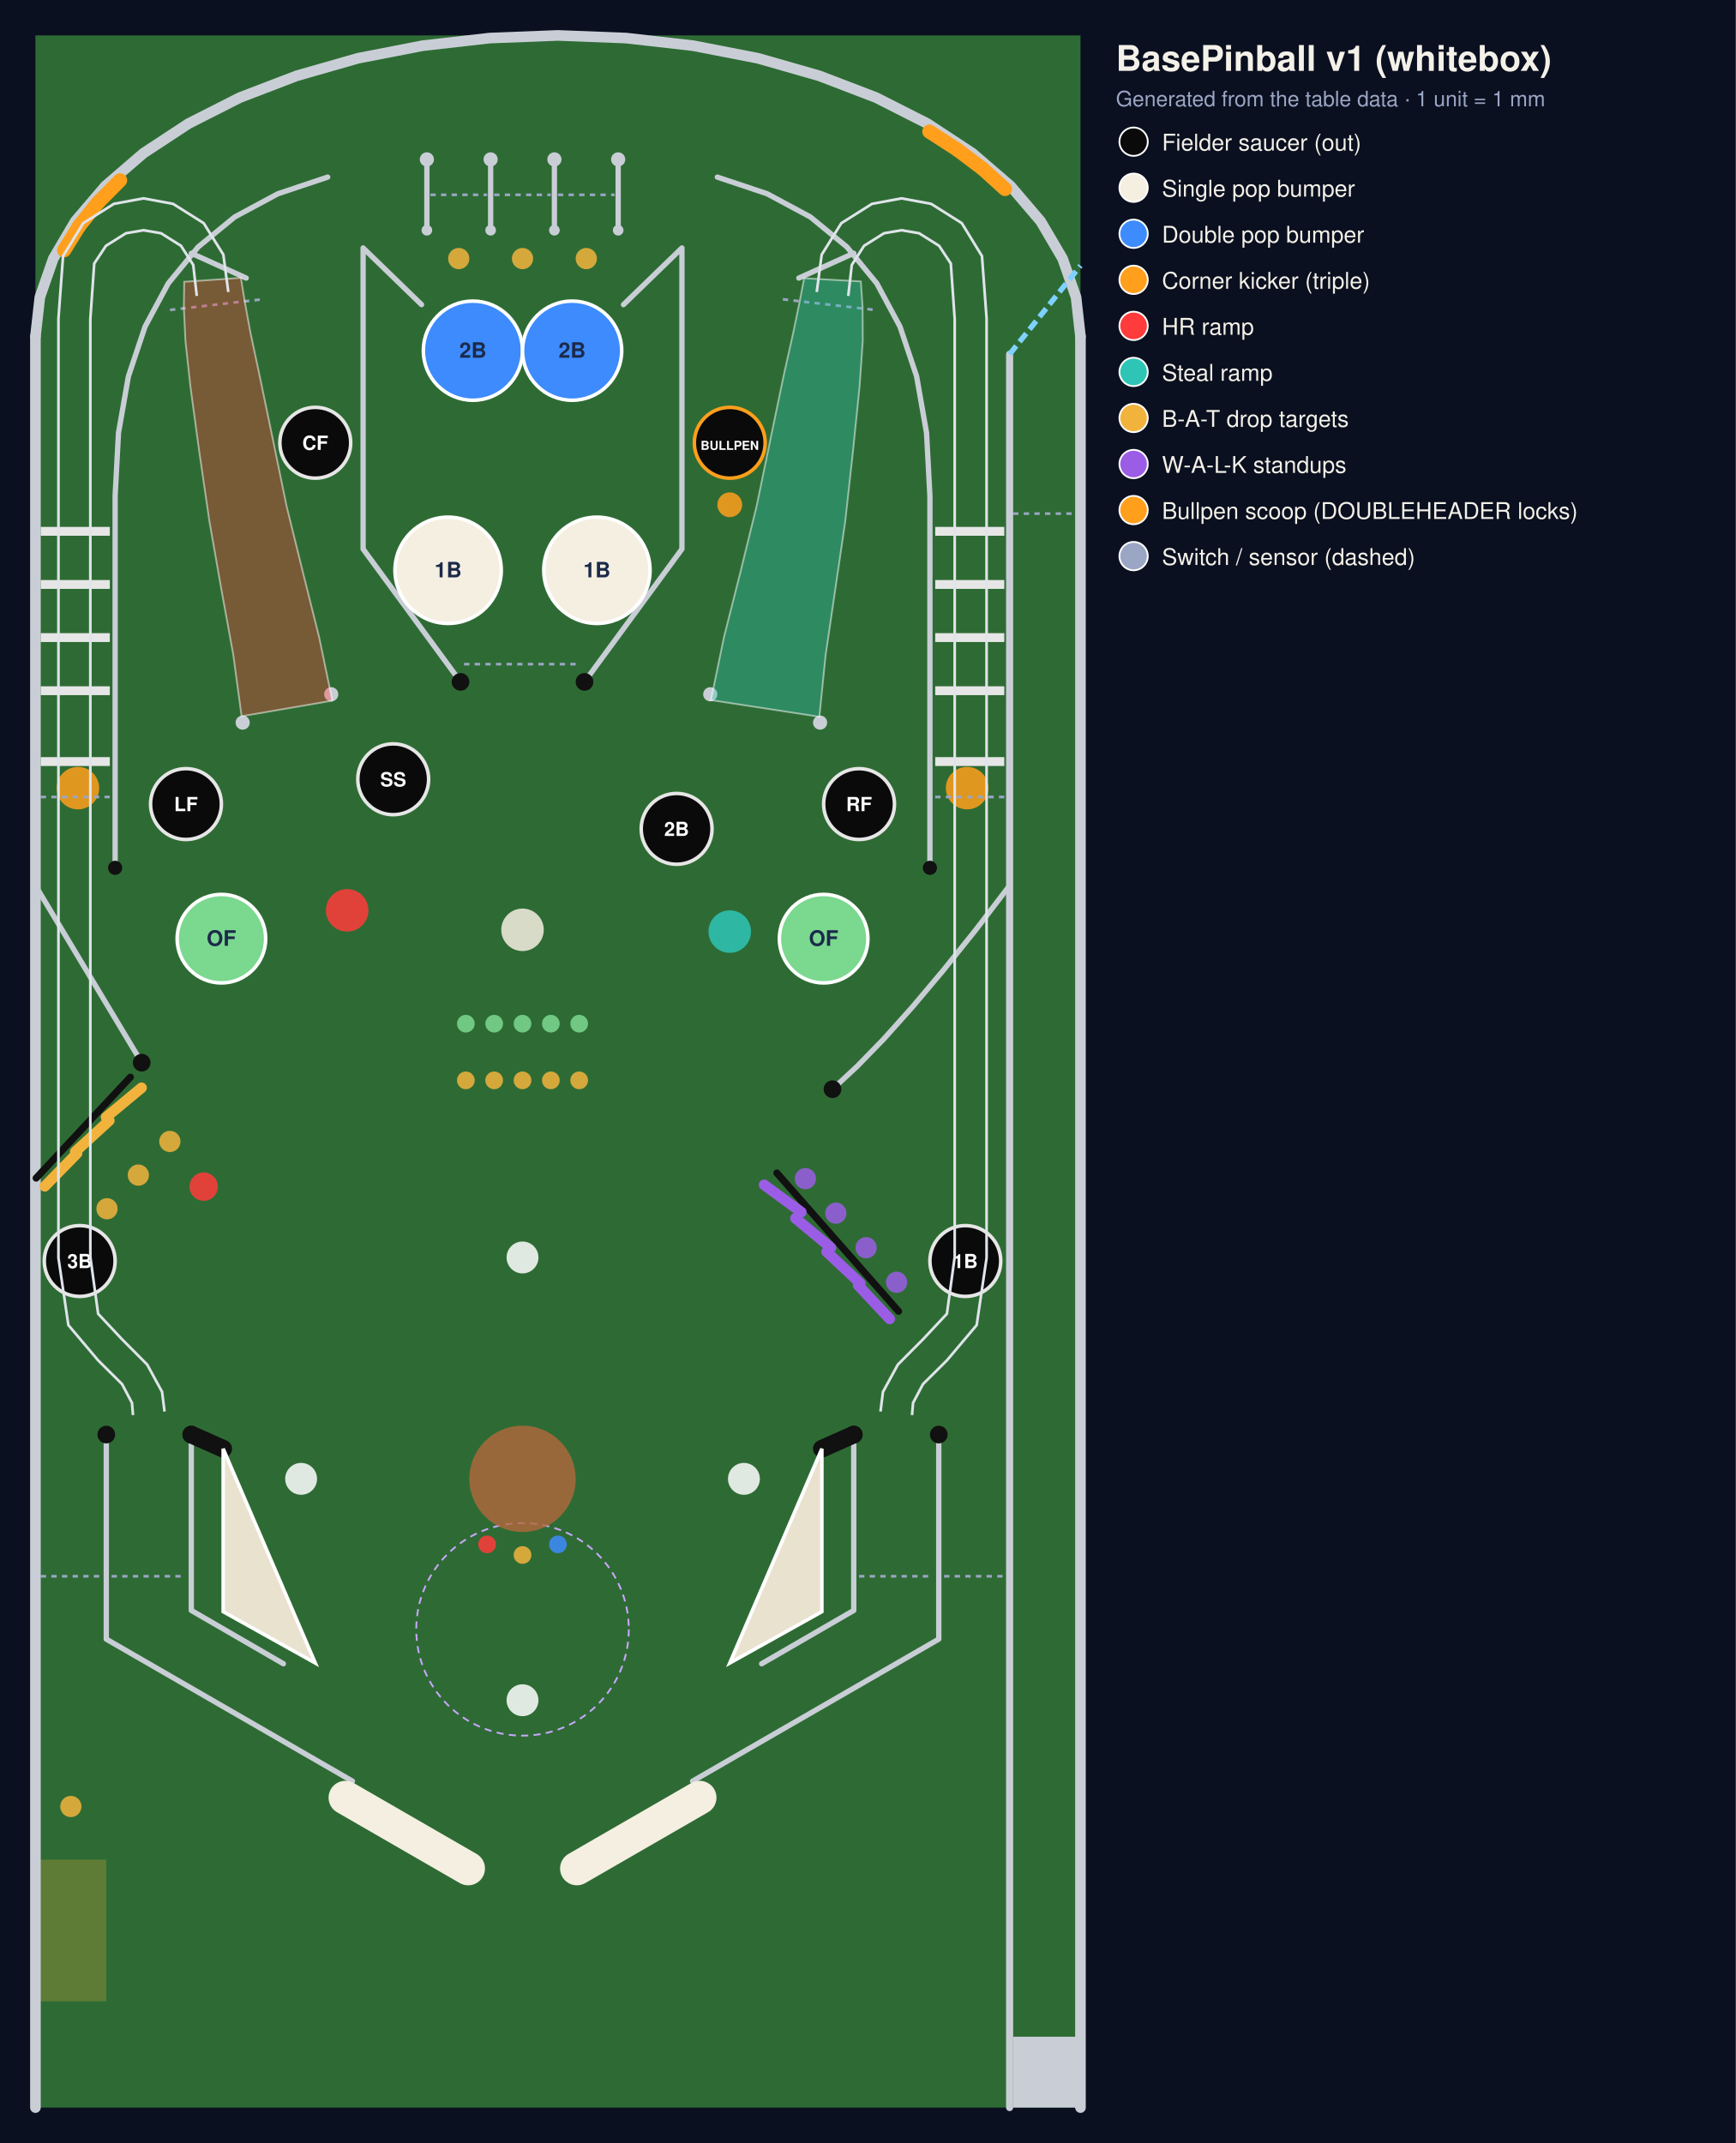
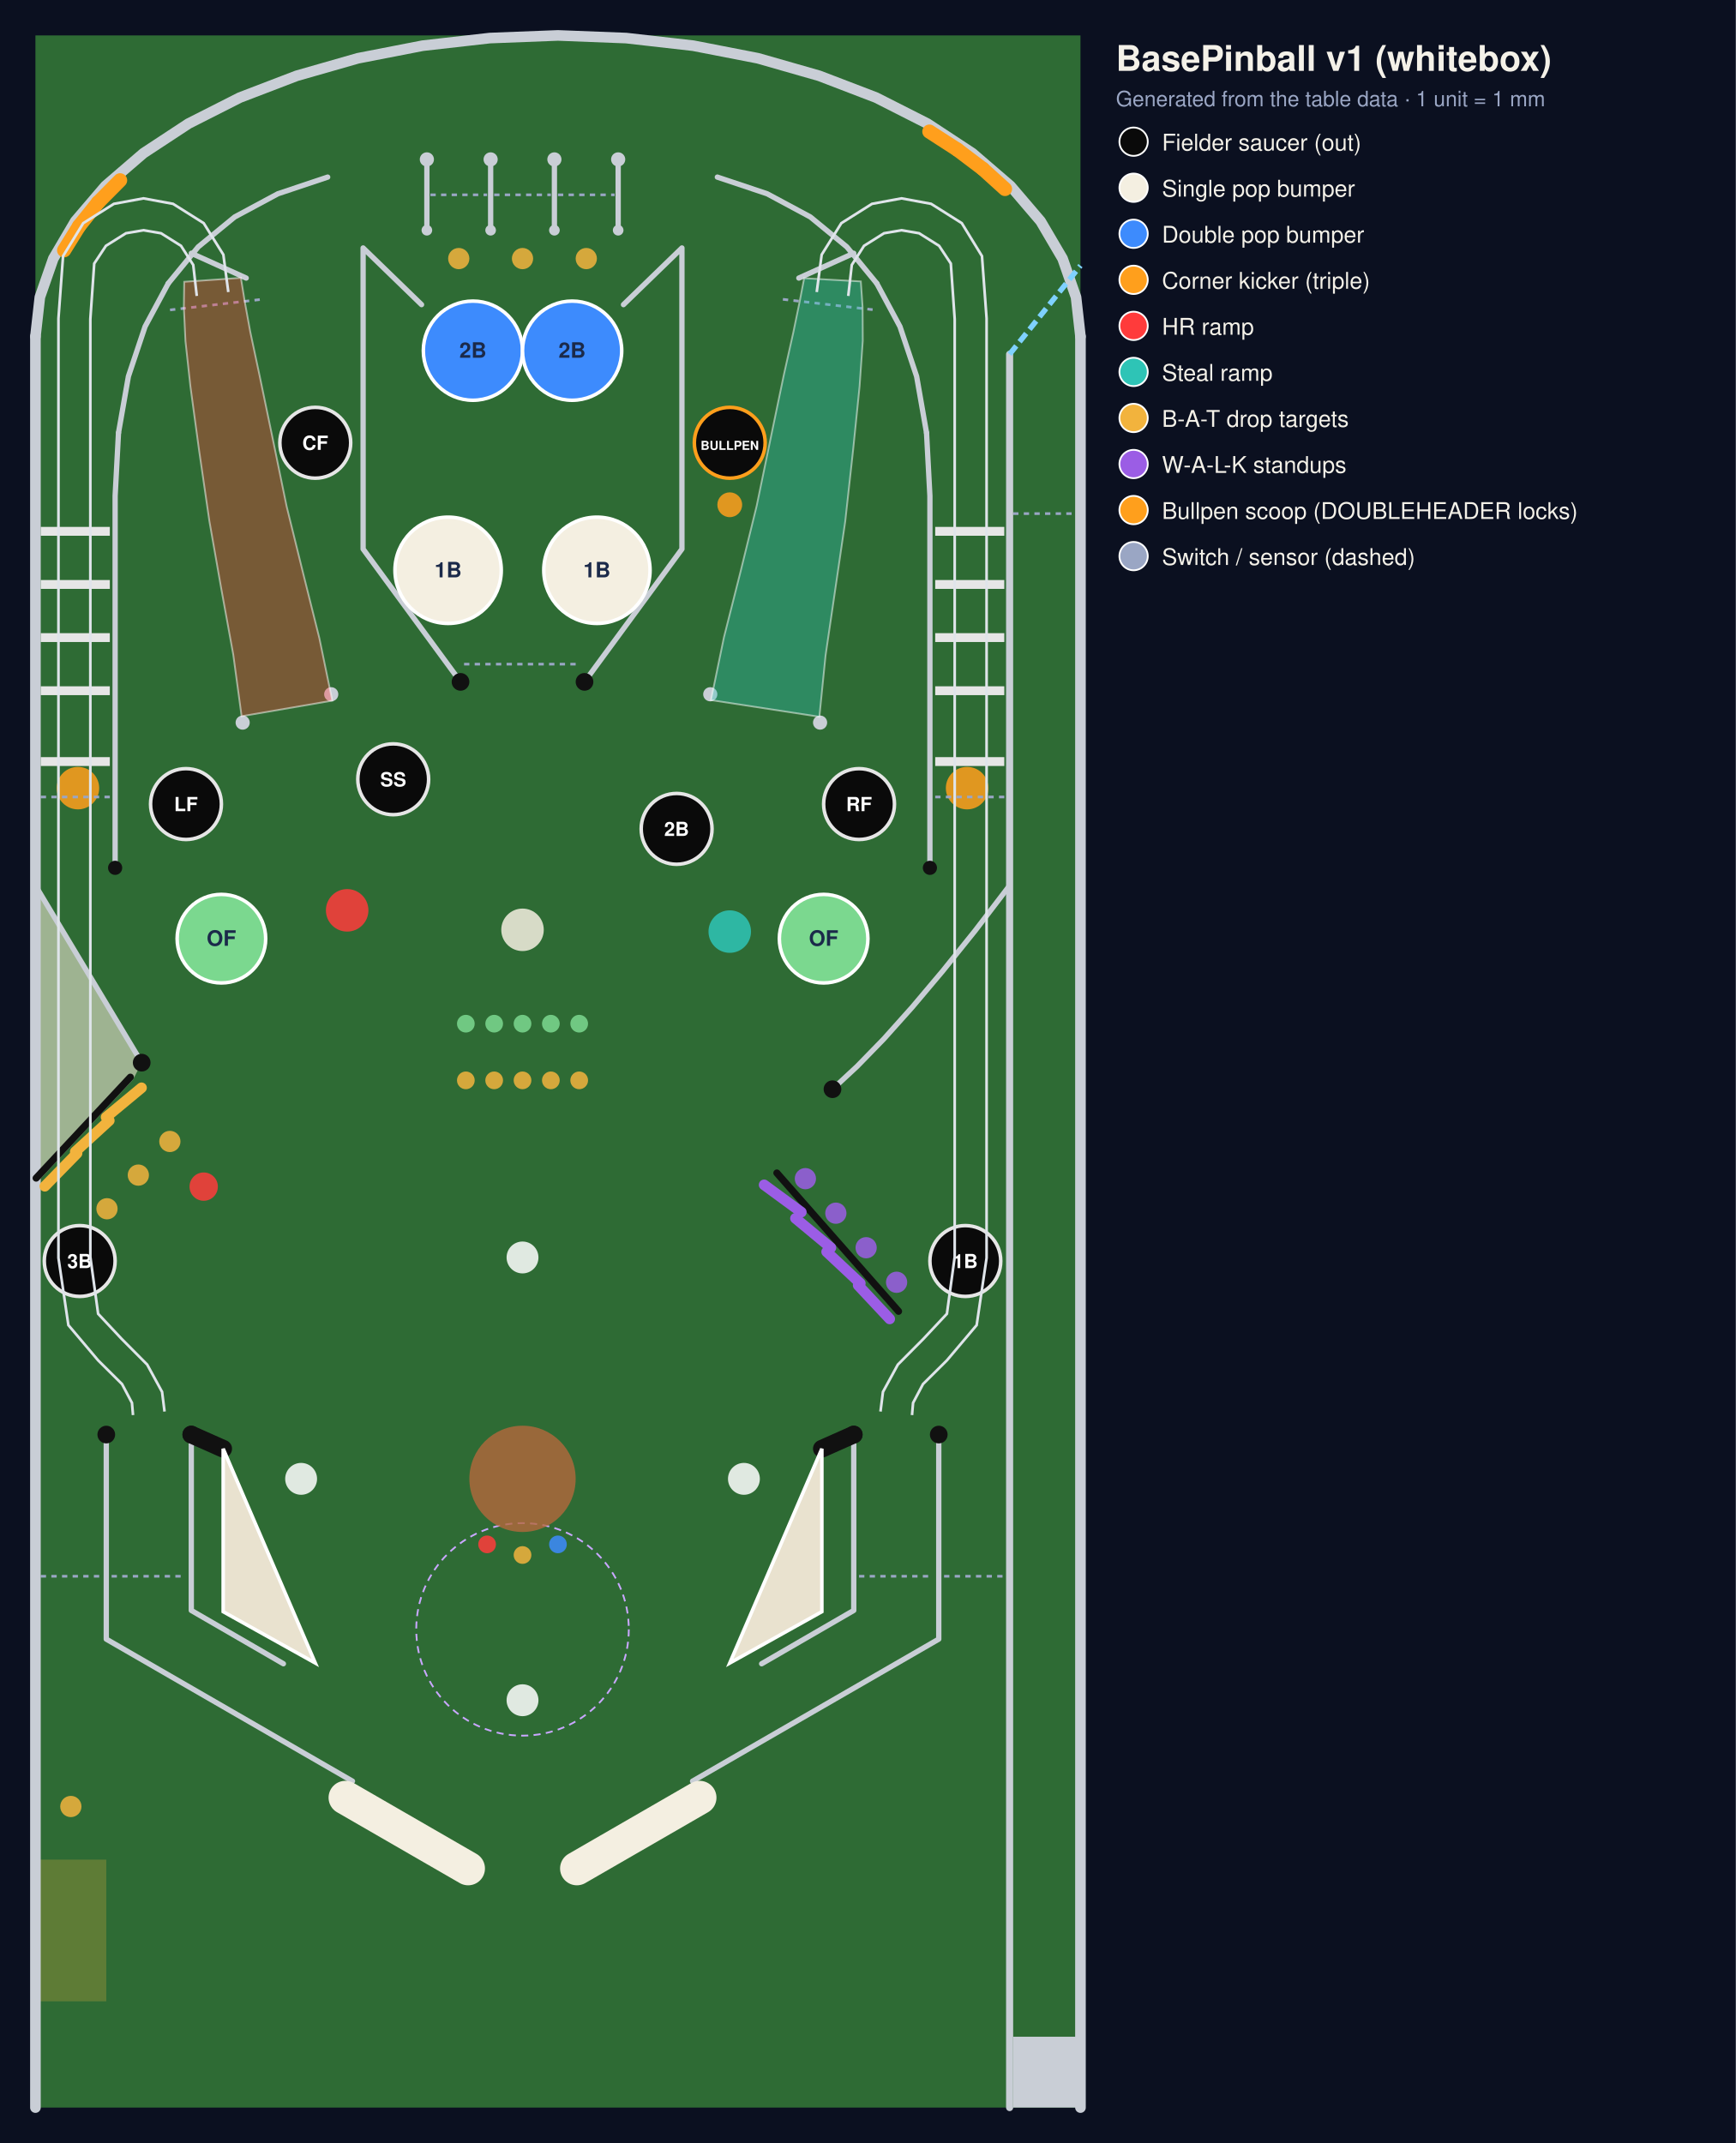
<svg xmlns="http://www.w3.org/2000/svg" viewBox="0 0 980 1210" font-family="Helvetica, Arial, sans-serif">
  <rect width="100%" height="100%" fill="#0b1020" />
  <rect x="20" y="20" width="590" height="1170" fill="#2e6b34" />
  <circle cx="44" cy="445" r="12" fill="#ff9f1c" opacity="0.85" />
  <circle cx="196" cy="514" r="12" fill="#ff3b3b" opacity="0.85" />
  <circle cx="295" cy="525" r="12" fill="#f4efe1" opacity="0.85" />
  <circle cx="412" cy="526" r="12" fill="#2ec4b6" opacity="0.85" />
  <circle cx="546" cy="445" r="12" fill="#ff9f1c" opacity="0.85" />
  <circle cx="263" cy="610" r="5" fill="#f2b33d" opacity="0.85" />
  <circle cx="279" cy="610" r="5" fill="#f2b33d" opacity="0.85" />
  <circle cx="295" cy="610" r="5" fill="#f2b33d" opacity="0.85" />
  <circle cx="311" cy="610" r="5" fill="#f2b33d" opacity="0.85" />
  <circle cx="327" cy="610" r="5" fill="#f2b33d" opacity="0.85" />
  <circle cx="263" cy="578" r="5" fill="#7bd88f" opacity="0.85" />
  <circle cx="279" cy="578" r="5" fill="#7bd88f" opacity="0.85" />
  <circle cx="295" cy="578" r="5" fill="#7bd88f" opacity="0.85" />
  <circle cx="311" cy="578" r="5" fill="#7bd88f" opacity="0.85" />
  <circle cx="327" cy="578" r="5" fill="#7bd88f" opacity="0.85" />
  <circle cx="420" cy="835" r="9" fill="#ffffff" opacity="0.85" />
  <circle cx="295" cy="710" r="9" fill="#ffffff" opacity="0.85" />
  <circle cx="170" cy="835" r="9" fill="#ffffff" opacity="0.85" />
  <circle cx="295" cy="960" r="9" fill="#ffffff" opacity="0.85" />
  <circle cx="275" cy="872" r="5" fill="#ff3b3b" opacity="0.85" />
  <circle cx="295" cy="878" r="5" fill="#f2b33d" opacity="0.85" />
  <circle cx="315" cy="872" r="5" fill="#3d8bfd" opacity="0.85" />
  <circle cx="259" cy="146" r="6" fill="#f2b33d" opacity="0.85" />
  <circle cx="295" cy="146" r="6" fill="#f2b33d" opacity="0.85" />
  <circle cx="331" cy="146" r="6" fill="#f2b33d" opacity="0.85" />
  <circle cx="60.4" cy="682.5" r="6" fill="#f2b33d" opacity="0.85" />
  <circle cx="78.1" cy="663.5" r="6" fill="#f2b33d" opacity="0.85" />
  <circle cx="95.9" cy="644.5" r="6" fill="#f2b33d" opacity="0.85" />
  <circle cx="454.7" cy="665.5" r="6" fill="#9b5de5" opacity="0.85" />
  <circle cx="471.9" cy="685" r="6" fill="#9b5de5" opacity="0.85" />
  <circle cx="489" cy="704.5" r="6" fill="#9b5de5" opacity="0.85" />
  <circle cx="506.2" cy="724" r="6" fill="#9b5de5" opacity="0.85" />
  <circle cx="115" cy="670" r="8" fill="#ff3b3b" opacity="0.85" />
  <circle cx="412" cy="285" r="7" fill="#ff9f1c" opacity="0.85" />
  <circle cx="40" cy="1020" r="6" fill="#f2b33d" opacity="0.85" />
  <circle cx="295" cy="920" r="60" fill="none" stroke="#c9a7ff" stroke-dasharray="4 3" />
  <rect x="20" y="1050" width="40" height="80" fill="#f2b33d" fill-opacity="0.25" />
  <circle cx="295" cy="835" r="30" fill="#b4683c" opacity="0.8" />
  <line x1="572" y1="290" x2="608" y2="290" stroke="#9aa6c4" stroke-width="1.5" stroke-dasharray="3 3" />
  <line x1="23" y1="450" x2="62" y2="450" stroke="#9aa6c4" stroke-width="1.5" stroke-dasharray="3 3" />
  <line x1="528" y1="450" x2="567" y2="450" stroke="#9aa6c4" stroke-width="1.5" stroke-dasharray="3 3" />
  <line x1="243" y1="110" x2="275" y2="110" stroke="#9aa6c4" stroke-width="1.5" stroke-dasharray="3 3" />
  <line x1="279" y1="110" x2="311" y2="110" stroke="#9aa6c4" stroke-width="1.5" stroke-dasharray="3 3" />
  <line x1="315" y1="110" x2="347" y2="110" stroke="#9aa6c4" stroke-width="1.5" stroke-dasharray="3 3" />
  <line x1="262" y1="375" x2="328" y2="375" stroke="#9aa6c4" stroke-width="1.5" stroke-dasharray="3 3" />
  <line x1="96" y1="175" x2="148" y2="169" stroke="#9aa6c4" stroke-width="1.5" stroke-dasharray="3 3" />
  <line x1="442" y1="169" x2="494" y2="175" stroke="#9aa6c4" stroke-width="1.5" stroke-dasharray="3 3" />
  <line x1="23" y1="890" x2="57" y2="890" stroke="#9aa6c4" stroke-width="1.5" stroke-dasharray="3 3" />
  <line x1="63" y1="890" x2="105" y2="890" stroke="#9aa6c4" stroke-width="1.5" stroke-dasharray="3 3" />
  <line x1="485" y1="890" x2="527" y2="890" stroke="#9aa6c4" stroke-width="1.5" stroke-dasharray="3 3" />
  <line x1="533" y1="890" x2="567" y2="890" stroke="#9aa6c4" stroke-width="1.5" stroke-dasharray="3 3" />
  <circle cx="45" cy="712" r="20" fill="#0a0a0a" stroke="#e6e6e6" stroke-width="2" />
  <text x="45" y="716" text-anchor="middle" font-size="11" font-weight="700" fill="#fff">3B</text>
  <circle cx="105" cy="454" r="20" fill="#0a0a0a" stroke="#e6e6e6" stroke-width="2" />
  <text x="105" y="458" text-anchor="middle" font-size="11" font-weight="700" fill="#fff">LF</text>
  <circle cx="178" cy="250" r="20" fill="#0a0a0a" stroke="#e6e6e6" stroke-width="2" />
  <text x="178" y="254" text-anchor="middle" font-size="11" font-weight="700" fill="#fff">CF</text>
  <circle cx="222" cy="440" r="20" fill="#0a0a0a" stroke="#e6e6e6" stroke-width="2" />
  <text x="222" y="444" text-anchor="middle" font-size="11" font-weight="700" fill="#fff">SS</text>
  <circle cx="382" cy="468" r="20" fill="#0a0a0a" stroke="#e6e6e6" stroke-width="2" />
  <text x="382" y="472" text-anchor="middle" font-size="11" font-weight="700" fill="#fff">2B</text>
  <circle cx="485" cy="454" r="20" fill="#0a0a0a" stroke="#e6e6e6" stroke-width="2" />
  <text x="485" y="458" text-anchor="middle" font-size="11" font-weight="700" fill="#fff">RF</text>
  <circle cx="545" cy="712" r="20" fill="#0a0a0a" stroke="#e6e6e6" stroke-width="2" />
  <text x="545" y="716" text-anchor="middle" font-size="11" font-weight="700" fill="#fff">1B</text>
  <circle cx="412" cy="250" r="20" fill="#0a0a0a" stroke="#ff9f1c" stroke-width="2" />
  <text x="412" y="254" text-anchor="middle" font-size="7" font-weight="700" fill="#fff">BULLPEN</text>
+   <polygon points="20,668.6 75.1,609.6 80,600 20,500" fill="#e9e2cf" fill-opacity="0.6" />
  <polyline points="20,1190 20,190" fill="none" stroke="#c9ced6" stroke-width="6" stroke-linecap="round" stroke-linejoin="round" />
  <polyline points="610,1190 610,190" fill="none" stroke="#c9ced6" stroke-width="6" stroke-linecap="round" stroke-linejoin="round" />
  <polyline points="20,190 22.5,167.8 30.1,146 42.5,124.9 59.5,105 81,86.5 106.4,69.8 135.4,55.1 167.5,42.8 202.1,32.9 238.6,25.8 276.5,21.5 315,20 353.5,21.5 391.4,25.8 427.9,32.9 462.5,42.8 494.6,55.1 523.6,69.8 549,86.5 570.5,105 587.5,124.9 599.9,146 607.5,167.8 610,190" fill="none" stroke="#c9ced6" stroke-width="6" stroke-linecap="round" stroke-linejoin="round" />
  <polyline points="570,1190 570,200" fill="none" stroke="#c9ced6" stroke-width="4" stroke-linecap="round" stroke-linejoin="round" />
-   <polyline points="65,490 65,280 66.9,244.4 72.5,212.5 81.9,184.4 95,160 111.9,139.4 132.5,122.5 156.9,109.4 185,100" fill="none" stroke="#c9ced6" stroke-width="3" stroke-linecap="round" stroke-linejoin="round" />
-   <polyline points="525,490 525,280 523.1,244.4 517.5,212.5 508.1,184.4 495,160 478.1,139.4 457.5,122.5 433.1,109.4 405,100" fill="none" stroke="#c9ced6" stroke-width="3" stroke-linecap="round" stroke-linejoin="round" />
+   <polyline points="65,490 65,280 66.9,244.4" fill="none" stroke="#c9ced6" stroke-width="3" stroke-linecap="round" stroke-linejoin="round" />
+   <polyline points="66.9,244.4 72.5,212.5 81.9,184.4 95,160" fill="none" stroke="#c9ced6" stroke-width="3" stroke-linecap="round" stroke-linejoin="round" />
+   <polyline points="95,160 111.9,139.4 132.5,122.5 156.9,109.4 185,100" fill="none" stroke="#c9ced6" stroke-width="3" stroke-linecap="round" stroke-linejoin="round" />
+   <polyline points="525,490 525,280 523.1,244.4" fill="none" stroke="#c9ced6" stroke-width="3" stroke-linecap="round" stroke-linejoin="round" />
+   <polyline points="523.1,244.4 517.5,212.5 508.1,184.4 495,160" fill="none" stroke="#c9ced6" stroke-width="3" stroke-linecap="round" stroke-linejoin="round" />
+   <polyline points="495,160 478.1,139.4 457.5,122.5 433.1,109.4 405,100" fill="none" stroke="#c9ced6" stroke-width="3" stroke-linecap="round" stroke-linejoin="round" />
  <polyline points="20,500 80,600" fill="none" stroke="#c9ced6" stroke-width="3" stroke-linecap="round" stroke-linejoin="round" />
  <polyline points="570,500 550.6,525.4 532.2,548.3 515,568.7 498.9,586.7 483.9,602.1 470,615" fill="none" stroke="#c9ced6" stroke-width="3" stroke-linecap="round" stroke-linejoin="round" />
  <polyline points="108,143 139,157" fill="none" stroke="#c9ced6" stroke-width="3" stroke-linecap="round" stroke-linejoin="round" />
  <polyline points="482,143 451,157" fill="none" stroke="#c9ced6" stroke-width="3" stroke-linecap="round" stroke-linejoin="round" />
  <polyline points="241,130 241,90" fill="none" stroke="#c9ced6" stroke-width="3" stroke-linecap="round" stroke-linejoin="round" />
  <polyline points="277,130 277,90" fill="none" stroke="#c9ced6" stroke-width="3" stroke-linecap="round" stroke-linejoin="round" />
  <polyline points="313,130 313,90" fill="none" stroke="#c9ced6" stroke-width="3" stroke-linecap="round" stroke-linejoin="round" />
  <polyline points="349,130 349,90" fill="none" stroke="#c9ced6" stroke-width="3" stroke-linecap="round" stroke-linejoin="round" />
  <polyline points="260,385 205,310 205,140 238,172" fill="none" stroke="#c9ced6" stroke-width="3" stroke-linecap="round" stroke-linejoin="round" />
  <polyline points="330,385 385,310 385,140 352,172" fill="none" stroke="#c9ced6" stroke-width="3" stroke-linecap="round" stroke-linejoin="round" />
  <polyline points="20.4,665.2 73.6,608.2" fill="none" stroke="#111" stroke-width="4" stroke-linecap="round" stroke-linejoin="round" />
  <polyline points="507.3,740.4 438.6,662.3" fill="none" stroke="#111" stroke-width="4" stroke-linecap="round" stroke-linejoin="round" />
  <polyline points="60,810 60,925.5 199,1005.7" fill="none" stroke="#c9ced6" stroke-width="3" stroke-linecap="round" stroke-linejoin="round" />
  <polyline points="530,810 530,925.5 391,1005.7" fill="none" stroke="#c9ced6" stroke-width="3" stroke-linecap="round" stroke-linejoin="round" />
  <polyline points="108,810 108,909.3 160,939.4" fill="none" stroke="#c9ced6" stroke-width="3" stroke-linecap="round" stroke-linejoin="round" />
  <polyline points="482,810 482,909.3 430,939.4" fill="none" stroke="#c9ced6" stroke-width="3" stroke-linecap="round" stroke-linejoin="round" />
  <polyline points="108,810 126,818" fill="none" stroke="#111" stroke-width="10" stroke-linecap="round" stroke-linejoin="round" />
  <polyline points="482,810 464,818" fill="none" stroke="#111" stroke-width="10" stroke-linecap="round" stroke-linejoin="round" />
  <circle cx="65" cy="490" r="4" fill="#111" />
  <circle cx="525" cy="490" r="4" fill="#111" />
  <circle cx="80" cy="600" r="5" fill="#111" />
  <circle cx="470" cy="615" r="5" fill="#111" />
  <circle cx="241" cy="90" r="4" fill="#c9ced6" />
  <circle cx="241" cy="130" r="3" fill="#c9ced6" />
  <circle cx="277" cy="90" r="4" fill="#c9ced6" />
  <circle cx="277" cy="130" r="3" fill="#c9ced6" />
  <circle cx="313" cy="90" r="4" fill="#c9ced6" />
  <circle cx="313" cy="130" r="3" fill="#c9ced6" />
  <circle cx="349" cy="90" r="4" fill="#c9ced6" />
  <circle cx="349" cy="130" r="3" fill="#c9ced6" />
  <circle cx="260" cy="385" r="5" fill="#111" />
  <circle cx="330" cy="385" r="5" fill="#111" />
  <circle cx="137" cy="408" r="4" fill="#c9ced6" />
  <circle cx="187" cy="392" r="4" fill="#c9ced6" />
  <circle cx="463" cy="408" r="4" fill="#c9ced6" />
  <circle cx="401" cy="392" r="4" fill="#c9ced6" />
  <circle cx="60" cy="810" r="5" fill="#111" />
  <circle cx="108" cy="810" r="5" fill="#111" />
  <circle cx="530" cy="810" r="5" fill="#111" />
  <circle cx="482" cy="810" r="5" fill="#111" />
  <polygon points="126,910 126,818 178,939" fill="#e9e2cf" stroke="#fff" stroke-width="2" />
  <polygon points="464,910 464,818 412,939" fill="#e9e2cf" stroke="#fff" stroke-width="2" />
  <circle cx="253" cy="322" r="30" fill="#f4efe1" stroke="#fff" stroke-width="2" />
  <text x="253" y="326" text-anchor="middle" font-size="12" font-weight="700" fill="#1b2a4a">1B</text>
  <circle cx="337" cy="322" r="30" fill="#f4efe1" stroke="#fff" stroke-width="2" />
  <text x="337" y="326" text-anchor="middle" font-size="12" font-weight="700" fill="#1b2a4a">1B</text>
  <circle cx="267" cy="198" r="28" fill="#3d8bfd" stroke="#fff" stroke-width="2" />
  <text x="267" y="202" text-anchor="middle" font-size="12" font-weight="700" fill="#1b2a4a">2B</text>
  <circle cx="323" cy="198" r="28" fill="#3d8bfd" stroke="#fff" stroke-width="2" />
  <text x="323" y="202" text-anchor="middle" font-size="12" font-weight="700" fill="#1b2a4a">2B</text>
  <circle cx="125" cy="530" r="25" fill="#7bd88f" stroke="#fff" stroke-width="2" />
  <text x="125" y="534" text-anchor="middle" font-size="12" font-weight="700" fill="#1b2a4a">OF</text>
  <circle cx="465" cy="530" r="25" fill="#7bd88f" stroke="#fff" stroke-width="2" />
  <text x="465" y="534" text-anchor="middle" font-size="12" font-weight="700" fill="#1b2a4a">OF</text>
  <line x1="25.3" y1="669.8" x2="43.5" y2="651.2" stroke="#f2b33d" stroke-width="6" stroke-linecap="round" />
  <line x1="42.5" y1="650.3" x2="61.7" y2="632.7" stroke="#f2b33d" stroke-width="6" stroke-linecap="round" />
  <line x1="59.9" y1="630.8" x2="79.9" y2="614.2" stroke="#f2b33d" stroke-width="6" stroke-linecap="round" />
  <line x1="431.4" y1="669" x2="452.4" y2="684.4" stroke="#9b5de5" stroke-width="6" stroke-linecap="round" />
  <line x1="449.1" y1="687.9" x2="469.1" y2="704.5" stroke="#9b5de5" stroke-width="6" stroke-linecap="round" />
  <line x1="466.7" y1="706.8" x2="485.7" y2="724.6" stroke="#9b5de5" stroke-width="6" stroke-linecap="round" />
  <line x1="484.5" y1="725.7" x2="502.3" y2="744.7" stroke="#9b5de5" stroke-width="6" stroke-linecap="round" />
  <line x1="67.8" y1="101.8" x2="55.3" y2="114.4" stroke="#ff9f1c" stroke-width="8" stroke-linecap="round" />
  <line x1="55.3" y1="114.4" x2="44.7" y2="127.6" stroke="#ff9f1c" stroke-width="8" stroke-linecap="round" />
  <line x1="44.7" y1="127.6" x2="36.2" y2="141.3" stroke="#ff9f1c" stroke-width="8" stroke-linecap="round" />
  <line x1="524.7" y1="74.3" x2="540.5" y2="84.5" stroke="#ff9f1c" stroke-width="8" stroke-linecap="round" />
  <line x1="540.5" y1="84.5" x2="554.8" y2="95.3" stroke="#ff9f1c" stroke-width="8" stroke-linecap="round" />
  <line x1="554.8" y1="95.3" x2="567.4" y2="106.7" stroke="#ff9f1c" stroke-width="8" stroke-linecap="round" />
  <line x1="570" y1="200" x2="610" y2="150" stroke="#7fd1ff" stroke-width="3" stroke-dasharray="6 3" />
  <line x1="23" y1="390" x2="62" y2="390" stroke="#e6e6e6" stroke-width="5" />
  <line x1="528" y1="390" x2="567" y2="390" stroke="#e6e6e6" stroke-width="5" />
  <line x1="23" y1="430" x2="62" y2="430" stroke="#e6e6e6" stroke-width="5" />
  <line x1="528" y1="430" x2="567" y2="430" stroke="#e6e6e6" stroke-width="5" />
  <line x1="23" y1="360" x2="62" y2="360" stroke="#e6e6e6" stroke-width="5" />
  <line x1="528" y1="360" x2="567" y2="360" stroke="#e6e6e6" stroke-width="5" />
  <line x1="23" y1="330" x2="62" y2="330" stroke="#e6e6e6" stroke-width="5" />
  <line x1="528" y1="330" x2="567" y2="330" stroke="#e6e6e6" stroke-width="5" />
  <line x1="23" y1="300" x2="62" y2="300" stroke="#e6e6e6" stroke-width="5" />
  <line x1="528" y1="300" x2="567" y2="300" stroke="#e6e6e6" stroke-width="5" />
  <rect x="572" y="1150" width="36" height="40" fill="#c9ced6" />
  <line x1="195" y1="1015" x2="264.3" y2="1055" stroke="#f4efe1" stroke-width="19" stroke-linecap="round" />
  <line x1="395" y1="1015" x2="325.7" y2="1055" stroke="#f4efe1" stroke-width="19" stroke-linecap="round" />
  <polygon points="136.4,404.4 131.7,369.7 125,332.9 118.2,294.2 112.3,253.6 107.5,218.2 104.7,192.6 103.8,173.6 104,159.1 136,156.9 138.2,170.4 141.3,187.4 146.5,211.8 153.7,246.4 161.8,285.8 171,323.1 180.3,360.3 187.6,395.6" fill="#ff3b3b" fill-opacity="0.35" stroke="#fff" stroke-opacity="0.5" />
  <polygon points="401.4,395.3 408.7,359.9 418.1,322.7 427.2,285.6 435.3,246.4 442.5,211.8 447.9,187.6 451.4,170.6 454,157.1 486,158.9 487,173.4 487.1,192.4 485.3,218.2 481.7,253.6 477.2,294.4 471.5,333.3 466.1,370.1 462.6,404.7" fill="#2ec4b6" fill-opacity="0.35" stroke="#fff" stroke-opacity="0.5" />
  <polyline points="111.1,167.1 109.1,149.6 102.2,138.8 90.9,131.7 81,130 71.1,131.7 59.8,138.8 53.2,148.8 51,180.2 51,290 51,390 51,490 51,590 51,709.7 55.4,741.8 68.6,755.9 83.1,770.5 91.5,785.9 92.9,797" fill="none" stroke="#dfe4ea" stroke-width="1.5" />
  <polyline points="128.9,164.9 126.1,143.8 115,126 97.7,115.1 81,112 64.3,115.1 47,126 35.6,144.6 33,179.8 33,290 33,390 33,490 33,590 33,710.3 38.6,748.2 55.4,768.1 68.9,781.5 74.5,792.1 75.1,799" fill="none" stroke="#dfe4ea" stroke-width="1.5" />
  <polyline points="461.1,164.9 463.9,143.8 475,126 492.3,115.1 509,112 525.7,115.1 543,126 554.4,144.6 557,179.8 557,290 557,390 557,490 557,590 557,710.3 551.4,748.2 534.6,768.1 521.1,781.5 515.5,792.1 514.9,799" fill="none" stroke="#dfe4ea" stroke-width="1.5" />
  <polyline points="478.9,167.1 480.9,149.6 487.8,138.8 499.1,131.7 509,130 518.9,131.7 530.2,138.8 536.8,148.8 539,180.2 539,290 539,390 539,490 539,590 539,709.7 534.6,741.8 521.4,755.9 506.9,770.5 498.5,785.9 497.1,797" fill="none" stroke="#dfe4ea" stroke-width="1.5" />
  <text x="630" y="40" font-size="20" font-weight="700" fill="#f4f1e8">BasePinball v1 (whitebox)</text>
  <text x="630" y="60" font-size="12" fill="#9aa6c4">Generated from the table data · 1 unit = 1 mm</text>
  <circle cx="640" cy="80" r="8" fill="#0a0a0a" stroke="#fff" />
  <text x="656" y="85" font-size="13" fill="#f4f1e8">Fielder saucer (out)</text>
  <circle cx="640" cy="106" r="8" fill="#f4efe1" stroke="#fff" />
  <text x="656" y="111" font-size="13" fill="#f4f1e8">Single pop bumper</text>
  <circle cx="640" cy="132" r="8" fill="#3d8bfd" stroke="#fff" />
  <text x="656" y="137" font-size="13" fill="#f4f1e8">Double pop bumper</text>
  <circle cx="640" cy="158" r="8" fill="#ff9f1c" stroke="#fff" />
  <text x="656" y="163" font-size="13" fill="#f4f1e8">Corner kicker (triple)</text>
  <circle cx="640" cy="184" r="8" fill="#ff3b3b" stroke="#fff" />
  <text x="656" y="189" font-size="13" fill="#f4f1e8">HR ramp</text>
  <circle cx="640" cy="210" r="8" fill="#2ec4b6" stroke="#fff" />
  <text x="656" y="215" font-size="13" fill="#f4f1e8">Steal ramp</text>
  <circle cx="640" cy="236" r="8" fill="#f2b33d" stroke="#fff" />
  <text x="656" y="241" font-size="13" fill="#f4f1e8">B-A-T drop targets</text>
  <circle cx="640" cy="262" r="8" fill="#9b5de5" stroke="#fff" />
  <text x="656" y="267" font-size="13" fill="#f4f1e8">W-A-L-K standups</text>
  <circle cx="640" cy="288" r="8" fill="#ff9f1c" stroke="#fff" />
  <text x="656" y="293" font-size="13" fill="#f4f1e8">Bullpen scoop (DOUBLEHEADER locks)</text>
  <circle cx="640" cy="314" r="8" fill="#9aa6c4" stroke="#fff" />
  <text x="656" y="319" font-size="13" fill="#f4f1e8">Switch / sensor (dashed)</text>
</svg>
